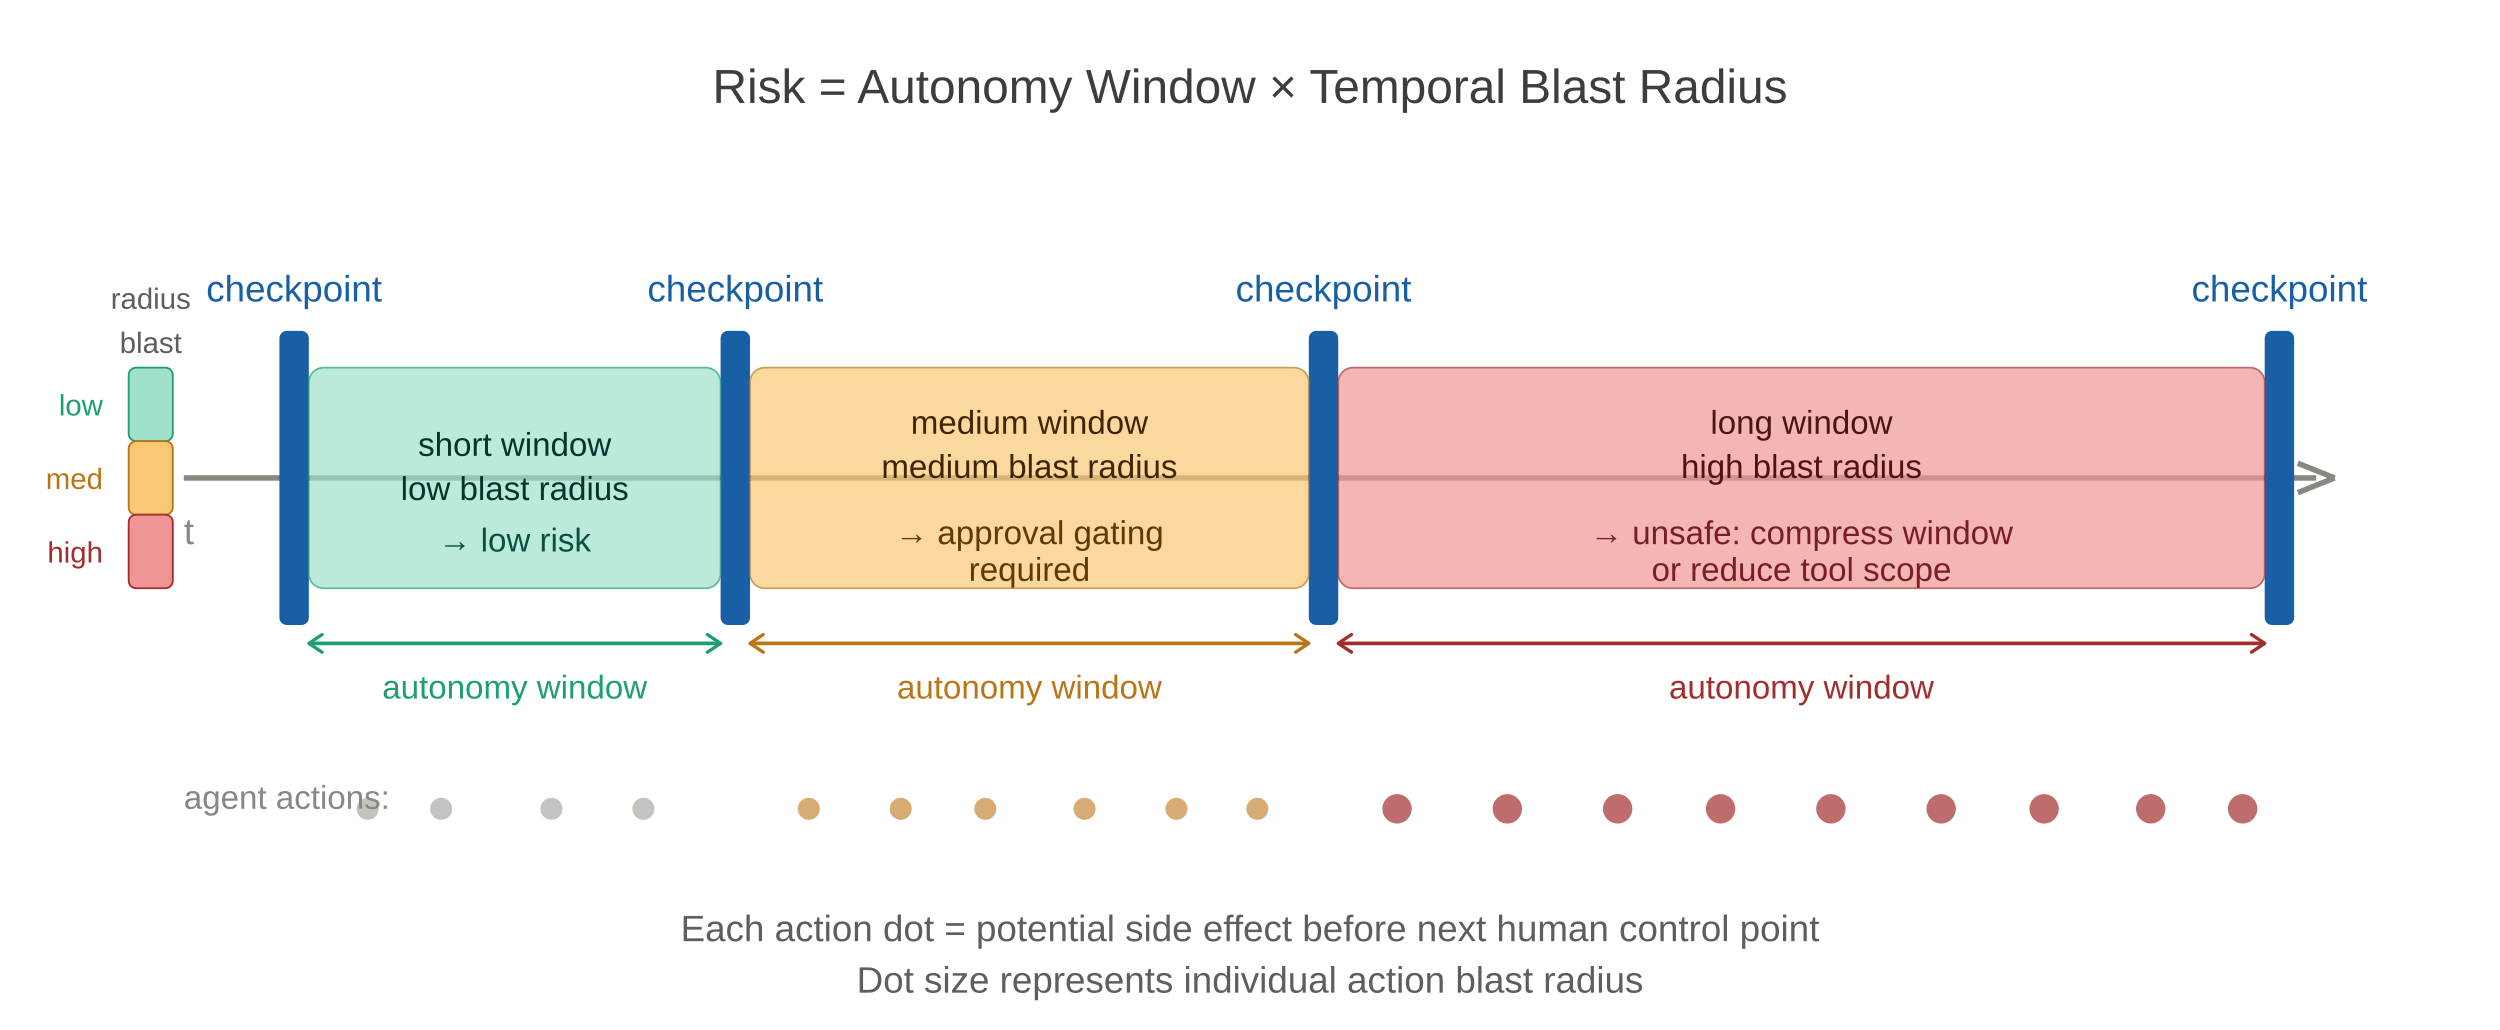
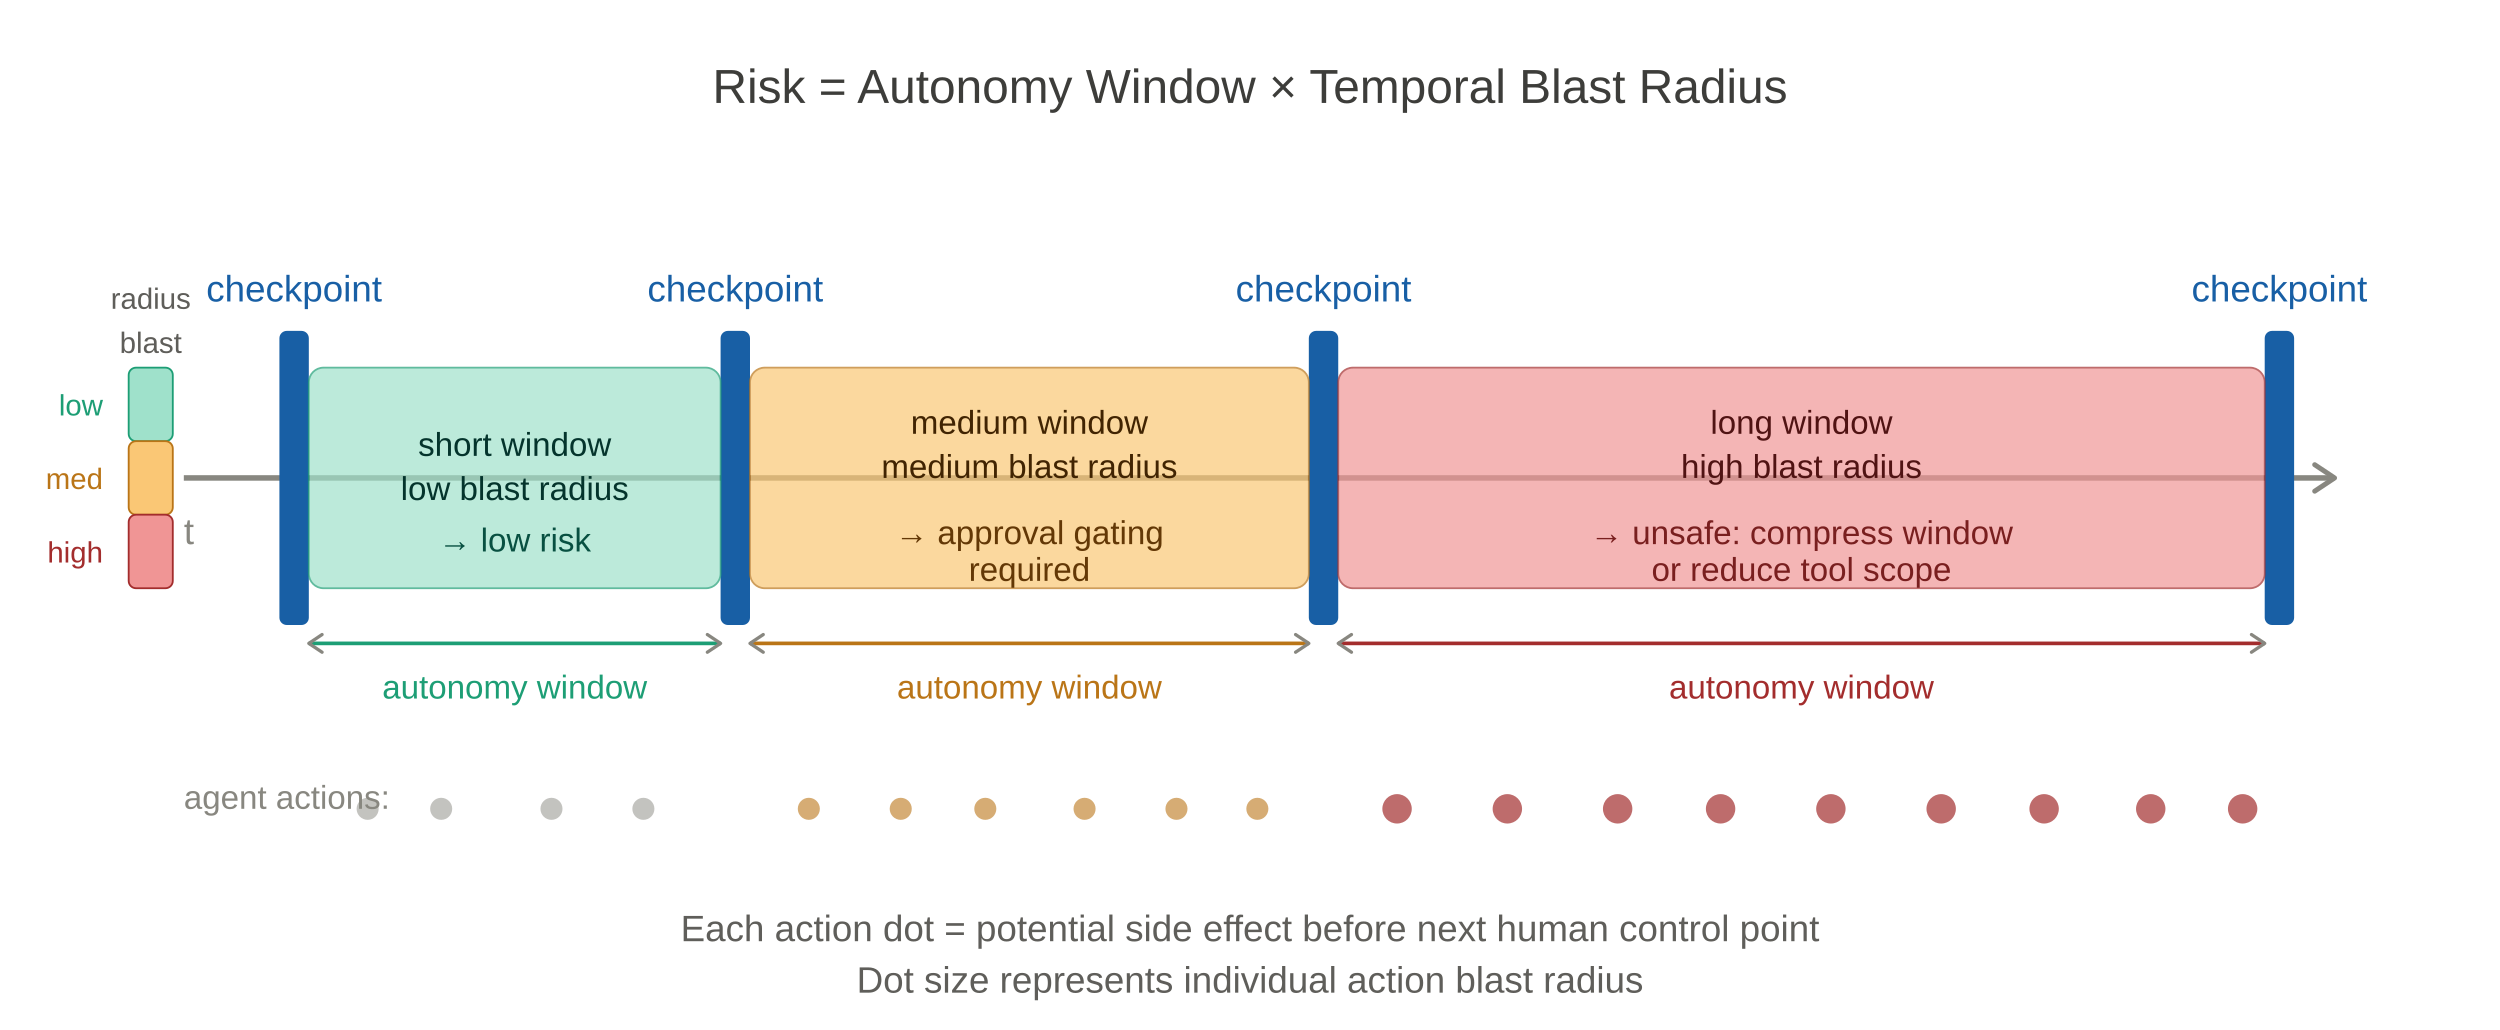
<svg xmlns="http://www.w3.org/2000/svg" width="680" height="280" viewBox="0 0 680 280" role="img">
  <defs>
    <marker id="arr" viewBox="0 0 10 10" refX="8" refY="5" markerWidth="6" markerHeight="6" orient="auto-start-reverse">
-       <path d="M2 1L8 5L2 9" fill="none" stroke="context-stroke" stroke-width="1.5" stroke-linecap="round" stroke-linejoin="round" />
+       <path d="M2 1L8 5L2 9" fill="none" stroke="#888780" stroke-width="1.5" stroke-linecap="round" stroke-linejoin="round" />
    </marker>
    <marker id="arr2" viewBox="0 0 10 10" refX="2" refY="5" markerWidth="6" markerHeight="6" orient="auto">
-       <path d="M8 1L2 5L8 9" fill="none" stroke="context-stroke" stroke-width="1.5" stroke-linecap="round" stroke-linejoin="round" />
+       <path d="M8 1L2 5L8 9" fill="none" stroke="#888780" stroke-width="1.5" stroke-linecap="round" stroke-linejoin="round" />
    </marker>
  </defs>
  <text x="340" y="28" text-anchor="middle" font-family="Arial, sans-serif" font-size="13" font-weight="500" fill="#3d3d3a">Risk = Autonomy Window × Temporal Blast Radius</text>
-   <line x1="50" y1="130" x2="630" y2="130" stroke="#888780" stroke-width="1.5" />
+   <line x1="50" y1="130" x2="635" y2="130" stroke="#888780" stroke-width="1.5" marker-end="url(#arr)" />
  <text x="50" y="148" font-family="Arial, sans-serif" font-size="10" fill="#888780">t</text>
-   <line x1="625" y1="126" x2="635" y2="130" stroke="#888780" stroke-width="1.5" />
-   <line x1="625" y1="134" x2="635" y2="130" stroke="#888780" stroke-width="1.5" />
  <rect x="76" y="90" width="8" height="80" rx="2" fill="#185fa5" />
  <text x="80" y="82" text-anchor="middle" font-family="Arial, sans-serif" font-size="10" font-weight="500" fill="#185fa5">checkpoint</text>
  <rect x="196" y="90" width="8" height="80" rx="2" fill="#185fa5" />
  <text x="200" y="82" text-anchor="middle" font-family="Arial, sans-serif" font-size="10" font-weight="500" fill="#185fa5">checkpoint</text>
  <rect x="356" y="90" width="8" height="80" rx="2" fill="#185fa5" />
  <text x="360" y="82" text-anchor="middle" font-family="Arial, sans-serif" font-size="10" font-weight="500" fill="#185fa5">checkpoint</text>
  <rect x="616" y="90" width="8" height="80" rx="2" fill="#185fa5" />
  <text x="620" y="82" text-anchor="middle" font-family="Arial, sans-serif" font-size="10" font-weight="500" fill="#185fa5">checkpoint</text>
  <rect x="84" y="100" width="112" height="60" rx="4" fill="#9fe1cb" stroke="#1d9e75" stroke-width="0.5" opacity="0.7" />
  <text x="140" y="124" text-anchor="middle" font-family="Arial, sans-serif" font-size="9" font-weight="500" fill="#04342c">short window</text>
  <text x="140" y="136" text-anchor="middle" font-family="Arial, sans-serif" font-size="9" fill="#04342c">low blast radius</text>
  <text x="140" y="150" text-anchor="middle" font-family="Arial, sans-serif" font-size="9" fill="#085041">→ low risk</text>
  <rect x="204" y="100" width="152" height="60" rx="4" fill="#fac775" stroke="#ba7517" stroke-width="0.5" opacity="0.7" />
  <text x="280" y="118" text-anchor="middle" font-family="Arial, sans-serif" font-size="9" font-weight="500" fill="#412402">medium window</text>
  <text x="280" y="130" text-anchor="middle" font-family="Arial, sans-serif" font-size="9" fill="#412402">medium blast radius</text>
  <text x="280" y="148" text-anchor="middle" font-family="Arial, sans-serif" font-size="9" fill="#633806">→ approval gating</text>
  <text x="280" y="158" text-anchor="middle" font-family="Arial, sans-serif" font-size="9" fill="#633806">   required</text>
  <rect x="364" y="100" width="252" height="60" rx="4" fill="#f09595" stroke="#a32d2d" stroke-width="0.5" opacity="0.7" />
  <text x="490" y="118" text-anchor="middle" font-family="Arial, sans-serif" font-size="9" font-weight="500" fill="#501313">long window</text>
  <text x="490" y="130" text-anchor="middle" font-family="Arial, sans-serif" font-size="9" fill="#501313">high blast radius</text>
  <text x="490" y="148" text-anchor="middle" font-family="Arial, sans-serif" font-size="9" fill="#791f1f">→ unsafe: compress window</text>
  <text x="490" y="158" text-anchor="middle" font-family="Arial, sans-serif" font-size="9" fill="#791f1f">   or reduce tool scope</text>
  <line x1="84" y1="175" x2="196" y2="175" stroke="#1d9e75" stroke-width="1" marker-end="url(#arr)" marker-start="url(#arr2)" />
  <text x="140" y="190" text-anchor="middle" font-family="Arial, sans-serif" font-size="9" fill="#1d9e75">autonomy window</text>
  <line x1="204" y1="175" x2="356" y2="175" stroke="#ba7517" stroke-width="1" marker-end="url(#arr)" marker-start="url(#arr2)" />
  <text x="280" y="190" text-anchor="middle" font-family="Arial, sans-serif" font-size="9" fill="#ba7517">autonomy window</text>
  <line x1="364" y1="175" x2="616" y2="175" stroke="#a32d2d" stroke-width="1" marker-end="url(#arr)" marker-start="url(#arr2)" />
  <text x="490" y="190" text-anchor="middle" font-family="Arial, sans-serif" font-size="9" fill="#a32d2d">autonomy window</text>
  <rect x="35" y="100" width="12" height="20" rx="2" fill="#9fe1cb" stroke="#1d9e75" stroke-width="0.5" />
  <rect x="35" y="120" width="12" height="20" rx="2" fill="#fac775" stroke="#ba7517" stroke-width="0.5" />
  <rect x="35" y="140" width="12" height="20" rx="2" fill="#f09595" stroke="#a32d2d" stroke-width="0.5" />
  <text x="28" y="113" text-anchor="end" font-family="Arial, sans-serif" font-size="8" fill="#1d9e75">low</text>
  <text x="28" y="133" text-anchor="end" font-family="Arial, sans-serif" font-size="8" fill="#ba7517">med</text>
  <text x="28" y="153" text-anchor="end" font-family="Arial, sans-serif" font-size="8" fill="#a32d2d">high</text>
  <text x="41" y="96" text-anchor="middle" font-family="Arial, sans-serif" font-size="8" fill="#5f5e5a">blast</text>
  <text x="41" y="84" text-anchor="middle" font-family="Arial, sans-serif" font-size="8" fill="#5f5e5a">radius</text>
  <text x="50" y="220" font-family="Arial, sans-serif" font-size="9" fill="#888780">agent actions:</text>
  <circle cx="100" cy="220" r="3" fill="#888780" opacity="0.5" />
  <circle cx="120" cy="220" r="3" fill="#888780" opacity="0.5" />
  <circle cx="150" cy="220" r="3" fill="#888780" opacity="0.5" />
  <circle cx="175" cy="220" r="3" fill="#888780" opacity="0.5" />
  <circle cx="220" cy="220" r="3" fill="#ba7517" opacity="0.6" />
  <circle cx="245" cy="220" r="3" fill="#ba7517" opacity="0.6" />
  <circle cx="268" cy="220" r="3" fill="#ba7517" opacity="0.6" />
  <circle cx="295" cy="220" r="3" fill="#ba7517" opacity="0.6" />
  <circle cx="320" cy="220" r="3" fill="#ba7517" opacity="0.6" />
  <circle cx="342" cy="220" r="3" fill="#ba7517" opacity="0.6" />
  <circle cx="380" cy="220" r="4" fill="#a32d2d" opacity="0.7" />
  <circle cx="410" cy="220" r="4" fill="#a32d2d" opacity="0.7" />
  <circle cx="440" cy="220" r="4" fill="#a32d2d" opacity="0.7" />
  <circle cx="468" cy="220" r="4" fill="#a32d2d" opacity="0.7" />
  <circle cx="498" cy="220" r="4" fill="#a32d2d" opacity="0.7" />
  <circle cx="528" cy="220" r="4" fill="#a32d2d" opacity="0.7" />
  <circle cx="556" cy="220" r="4" fill="#a32d2d" opacity="0.7" />
  <circle cx="585" cy="220" r="4" fill="#a32d2d" opacity="0.7" />
  <circle cx="610" cy="220" r="4" fill="#a32d2d" opacity="0.7" />
  <text x="340" y="256" text-anchor="middle" font-family="Arial, sans-serif" font-size="10" fill="#5f5e5a">Each action dot = potential side effect before next human control point</text>
  <text x="340" y="270" text-anchor="middle" font-family="Arial, sans-serif" font-size="10" fill="#5f5e5a">Dot size represents individual action blast radius</text>
</svg>
